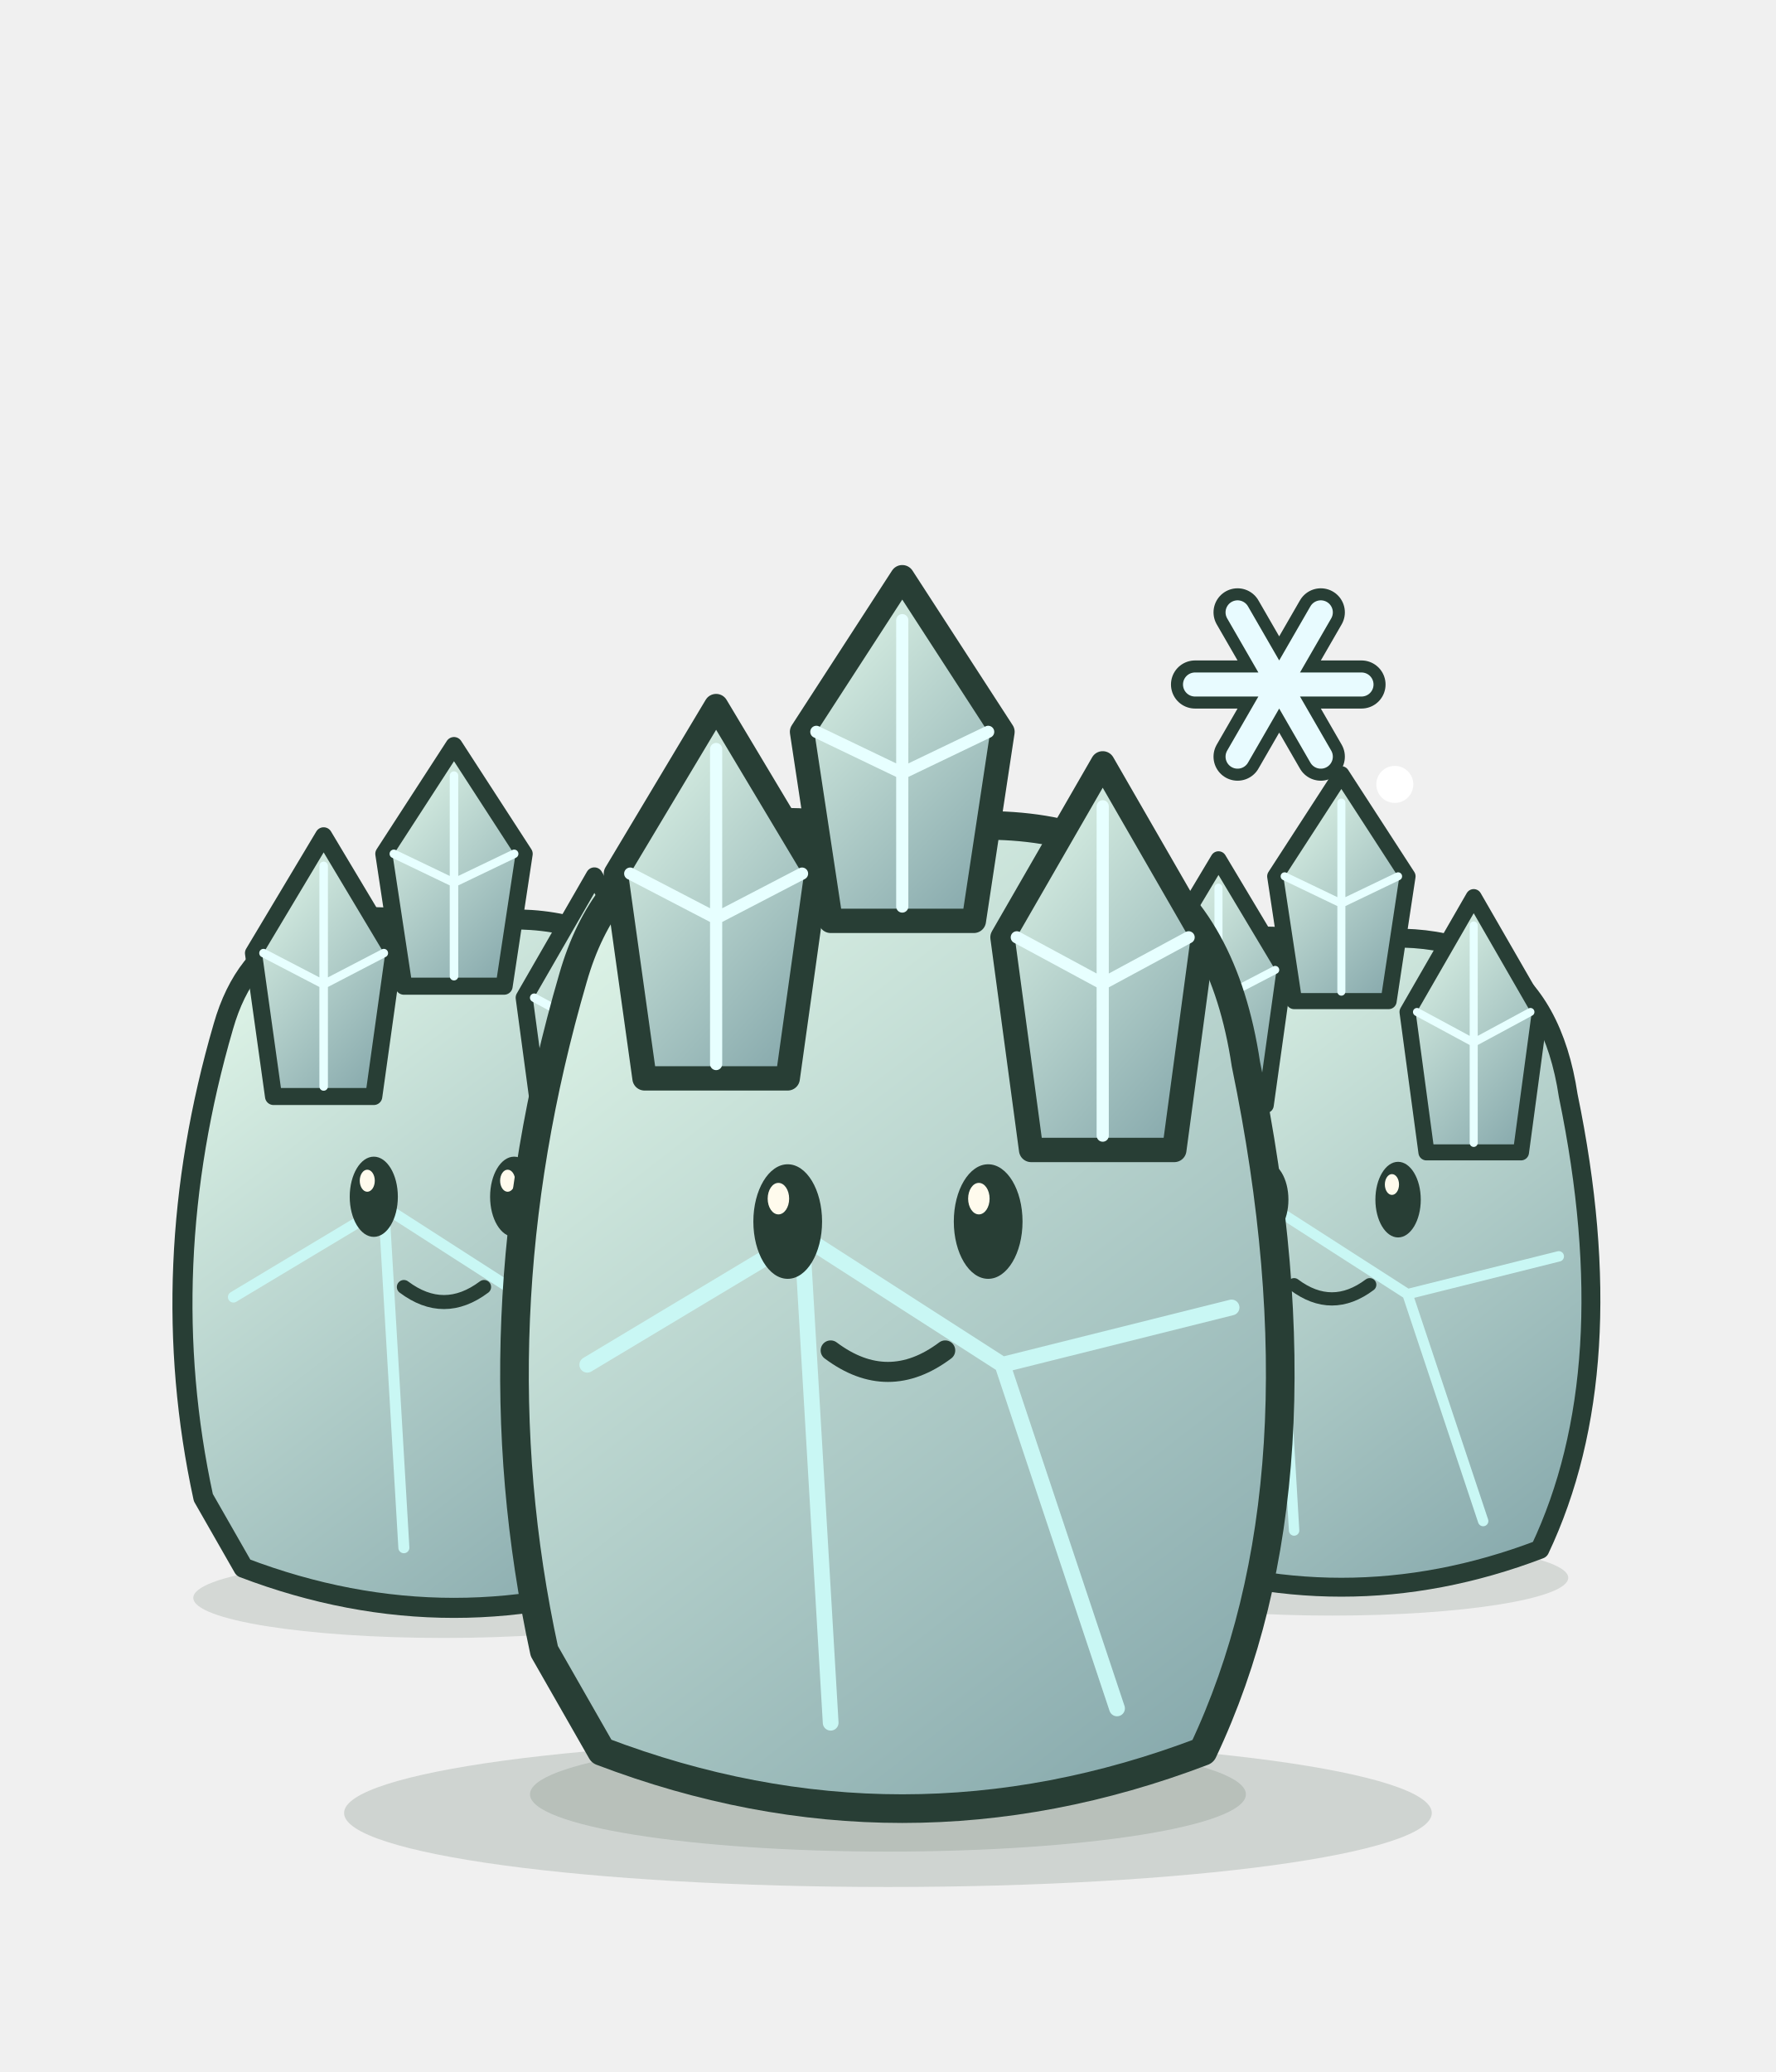
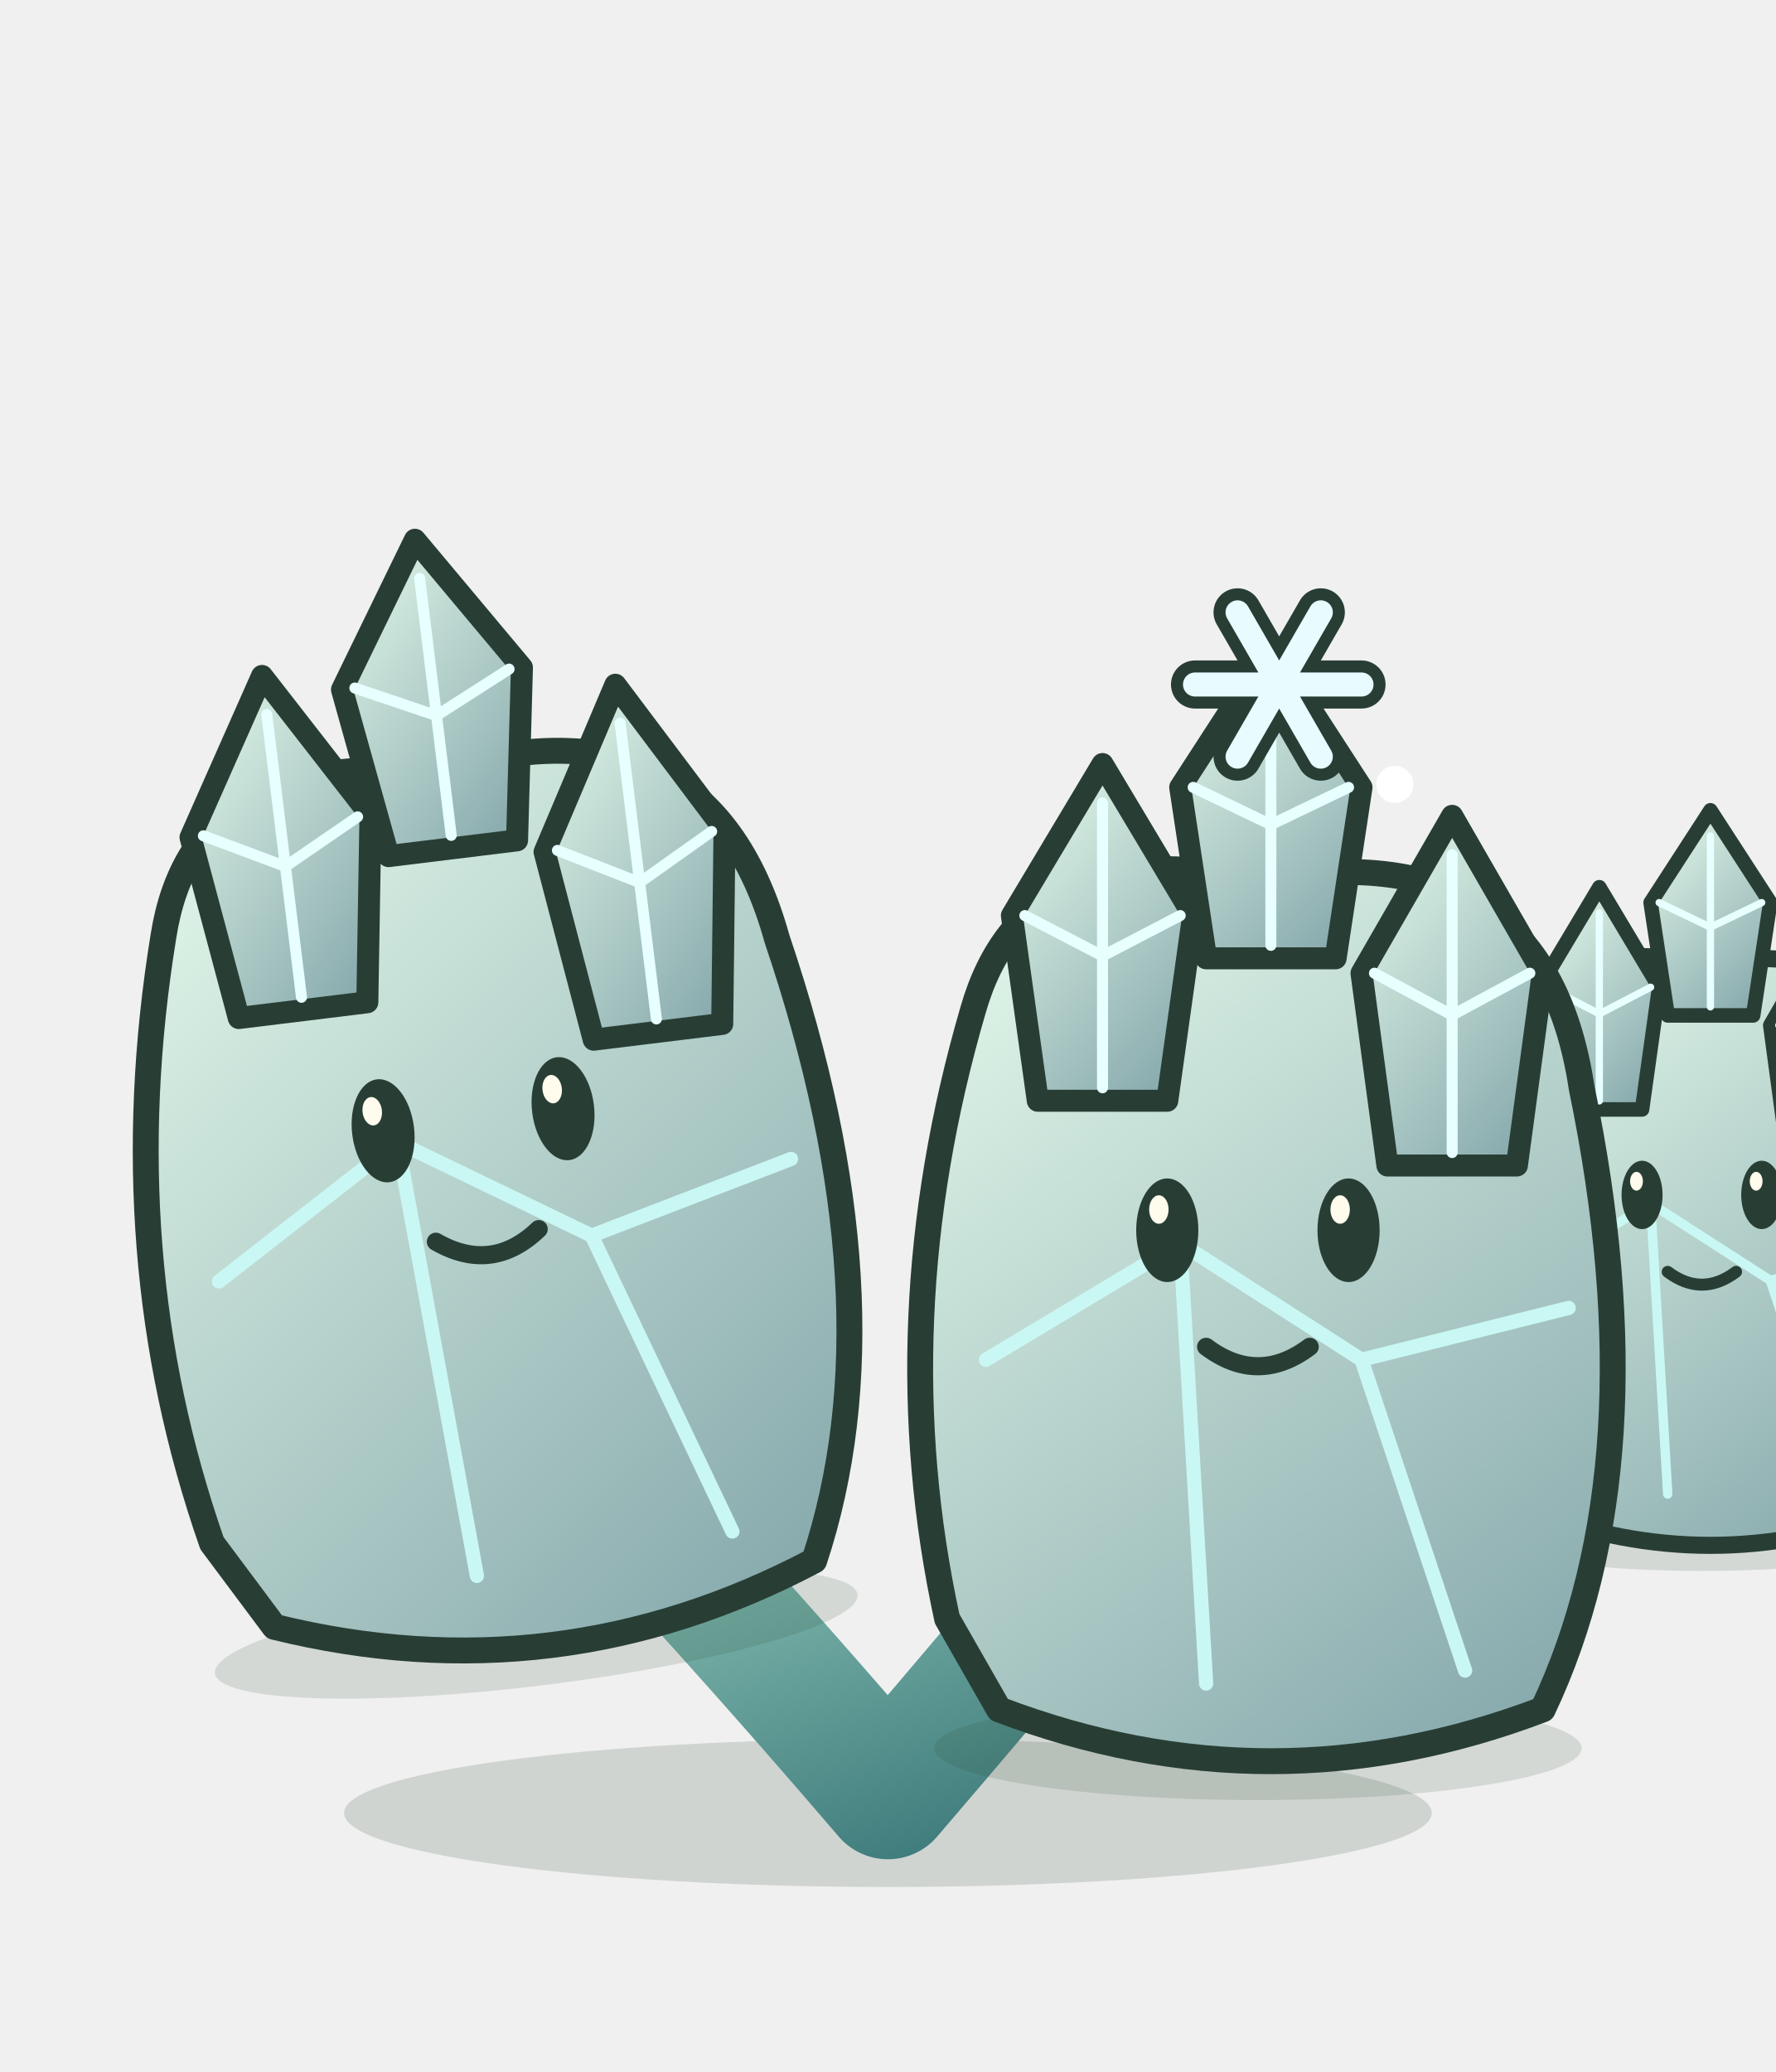
- <svg xmlns="http://www.w3.org/2000/svg" width="192" height="224" viewBox="-48 -60 96 112" data-plant-kind="fusion_prime_crystal_nut" data-facing="right" data-model-archetype="crystal_nut" data-geometry-signature="aa6e33b9bf9446aab550368f704b7155">
+ <svg xmlns="http://www.w3.org/2000/svg" width="192" height="224" viewBox="-48 -60 96 112" data-plant-kind="fusion_prime_crystal_nut" data-facing="right" data-model-archetype="crystal_nut" data-geometry-signature="328242b7a2767ca1f78038b70aeae074">
  <defs>
    <linearGradient id="skin" x1=".2" y1="0" x2=".8" y2="1">
      <stop stop-color="#dff5e8" />
      <stop offset="1" stop-color="#88aaad" />
    </linearGradient>
    <linearGradient id="lf" x1=".2" y1="0" x2=".8" y2="1">
      <stop stop-color="#a6dccb" />
      <stop offset="1" stop-color="#3f7c7c" />
    </linearGradient>
  </defs>
  <g stroke-linejoin="round" stroke-linecap="round">
    <ellipse cx="0" cy="38" rx="29.4" ry="4" fill="#233e2b" opacity=".16" />
-     <g transform="translate(-24.0 7.4) rotate(0.0) scale(0.542)">
-       <ellipse cx="0" cy="35" rx="25" ry="4" fill="#233e2b" stroke="none" stroke-width="1.4" opacity=".14" />
-       <path d="M-24 25 Q-29 2 -22 -22 Q-18 -36 0 -32 Q22 -36 25 -16 Q31 13 22 32 Q1 40 -20 32Z" fill="url(#skin)" stroke="#283e35" stroke-width="2" />
-       <g transform="translate(-12 -15) rotate(0)">
-         <path d="M-5 0 L-7 -14.3 L0 -26 L7 -14.3 L5 0Z" fill="url(#skin)" stroke="#283e35" stroke-width="1.7" />
-         <path d="M0 -23 V-1 M-6 -14.3 L0 -11.18 L6 -14.3" fill="none" stroke="#e7ffff" stroke-width="0.85" />
+     <g data-organ="twin" data-ingredient="crystal_nut">
+       <path d="M 0 37 Q -12 23 -22 13 M 0 37 Q 12 23 20 13" fill="none" stroke="url(#lf)" stroke-width="7" />
+       <g transform="translate(-22.0 4.0) rotate(-7.0) scale(0.700)">
+         <ellipse cx="0" cy="35" rx="25" ry="4" fill="#233e2b" stroke="none" stroke-width="1.4" opacity=".14" />
+         <path d="M-24 25 Q-29 2 -22 -22 Q-18 -36 0 -32 Q22 -36 25 -16 Q31 13 22 32 Q1 40 -20 32Z" fill="url(#skin)" stroke="#283e35" stroke-width="2" />
+         <g transform="translate(-12 -15) rotate(0)">
+           <path d="M-5 0 L-7 -14.3 L0 -26 L7 -14.3 L5 0Z" fill="url(#skin)" stroke="#283e35" stroke-width="1.7" />
+           <path d="M0 -23 V-1 M-6 -14.3 L0 -11.18 L6 -14.3" fill="none" stroke="#e7ffff" stroke-width="0.85" />
+         </g>
+         <g transform="translate(1 -26) rotate(0)">
+           <path d="M-5 0 L-7 -13.20 L0 -24 L7 -13.20 L5 0Z" fill="url(#skin)" stroke="#283e35" stroke-width="1.7" />
+           <path d="M0 -21 V-1 M-6 -13.20 L0 -10.32 L6 -13.20" fill="none" stroke="#e7ffff" stroke-width="0.85" />
+         </g>
+         <g transform="translate(15 -10) rotate(0)">
+           <path d="M-5 0 L-7 -14.85 L0 -27 L7 -14.85 L5 0Z" fill="url(#skin)" stroke="#283e35" stroke-width="1.7" />
+           <path d="M0 -24 V-1 M-6 -14.85 L0 -11.61 L6 -14.85" fill="none" stroke="#e7ffff" stroke-width="0.85" />
+         </g>
+         <path d="M-21 5 L-6 -4 L8 5 L24 1 M-6 -4 L-4 30 M8 5 L16 29" fill="none" stroke="#c9f7f4" stroke-width="1.1" />
+         <ellipse cx="-7" cy="-5" rx="2.4" ry="4" fill="#283e35" stroke="none" stroke-width="1.4" />
+         <ellipse cx="-7.65" cy="-6.6" rx="0.75" ry="1.1" fill="#fffbed" stroke="none" stroke-width="1.4" />
+         <ellipse cx="7" cy="-5" rx="2.4" ry="4" fill="#283e35" stroke="none" stroke-width="1.4" />
+         <ellipse cx="6.35" cy="-6.6" rx="0.75" ry="1.1" fill="#fffbed" stroke="none" stroke-width="1.4" />
+         <path d="M-4 4 q4 3 8 0" fill="none" stroke="#283e35" stroke-width="1.4" />
      </g>
-       <g transform="translate(1 -26) rotate(0)">
-         <path d="M-5 0 L-7 -13.20 L0 -24 L7 -13.20 L5 0Z" fill="url(#skin)" stroke="#283e35" stroke-width="1.7" />
-         <path d="M0 -21 V-1 M-6 -13.20 L0 -10.32 L6 -13.20" fill="none" stroke="#e7ffff" stroke-width="0.85" />
-       </g>
-       <g transform="translate(15 -10) rotate(0)">
-         <path d="M-5 0 L-7 -14.85 L0 -27 L7 -14.85 L5 0Z" fill="url(#skin)" stroke="#283e35" stroke-width="1.7" />
-         <path d="M0 -24 V-1 M-6 -14.85 L0 -11.61 L6 -14.85" fill="none" stroke="#e7ffff" stroke-width="0.85" />
-       </g>
-       <path d="M-21 5 L-6 -4 L8 5 L24 1 M-6 -4 L-4 30 M8 5 L16 29" fill="none" stroke="#c9f7f4" stroke-width="1.1" />
-       <ellipse cx="-7" cy="-5" rx="2.4" ry="4" fill="#283e35" stroke="none" stroke-width="1.4" />
-       <ellipse cx="-7.65" cy="-6.6" rx="0.75" ry="1.1" fill="#fffbed" stroke="none" stroke-width="1.4" />
-       <ellipse cx="7" cy="-5" rx="2.4" ry="4" fill="#283e35" stroke="none" stroke-width="1.4" />
-       <ellipse cx="6.35" cy="-6.6" rx="0.75" ry="1.1" fill="#fffbed" stroke="none" stroke-width="1.4" />
-       <path d="M-4 4 q4 3 8 0" fill="none" stroke="#283e35" stroke-width="1.4" />
    </g>
-     <g transform="translate(24.0 7.4) rotate(0.0) scale(0.511)">
+     <g transform="translate(44.0 6.9) rotate(0.0) scale(0.462)">
      <ellipse cx="0" cy="35" rx="25" ry="4" fill="#233e2b" stroke="none" stroke-width="1.4" opacity=".14" />
      <path d="M-24 25 Q-29 2 -22 -22 Q-18 -36 0 -32 Q22 -36 25 -16 Q31 13 22 32 Q1 40 -20 32Z" fill="url(#skin)" stroke="#283e35" stroke-width="2" />
      <g transform="translate(-12 -15) rotate(0)">
        <path d="M-5 0 L-7 -14.3 L0 -26 L7 -14.3 L5 0Z" fill="url(#skin)" stroke="#283e35" stroke-width="1.7" />
        <path d="M0 -23 V-1 M-6 -14.3 L0 -11.18 L6 -14.3" fill="none" stroke="#e7ffff" stroke-width="0.85" />
      </g>
      <g transform="translate(1 -26) rotate(0)">
        <path d="M-5 0 L-7 -13.20 L0 -24 L7 -13.20 L5 0Z" fill="url(#skin)" stroke="#283e35" stroke-width="1.7" />
        <path d="M0 -21 V-1 M-6 -13.20 L0 -10.32 L6 -13.20" fill="none" stroke="#e7ffff" stroke-width="0.85" />
      </g>
      <g transform="translate(15 -10) rotate(0)">
        <path d="M-5 0 L-7 -14.85 L0 -27 L7 -14.85 L5 0Z" fill="url(#skin)" stroke="#283e35" stroke-width="1.7" />
        <path d="M0 -24 V-1 M-6 -14.85 L0 -11.61 L6 -14.85" fill="none" stroke="#e7ffff" stroke-width="0.85" />
      </g>
      <path d="M-21 5 L-6 -4 L8 5 L24 1 M-6 -4 L-4 30 M8 5 L16 29" fill="none" stroke="#c9f7f4" stroke-width="1.1" />
      <ellipse cx="-7" cy="-5" rx="2.4" ry="4" fill="#283e35" stroke="none" stroke-width="1.4" />
      <ellipse cx="-7.65" cy="-6.6" rx="0.75" ry="1.1" fill="#fffbed" stroke="none" stroke-width="1.4" />
      <ellipse cx="7" cy="-5" rx="2.4" ry="4" fill="#283e35" stroke="none" stroke-width="1.4" />
      <ellipse cx="6.35" cy="-6.6" rx="0.75" ry="1.1" fill="#fffbed" stroke="none" stroke-width="1.4" />
      <path d="M-4 4 q4 3 8 0" fill="none" stroke="#283e35" stroke-width="1.4" />
    </g>
    <g data-host="crystal_nut">
-       <g transform="translate(0.0 9.9) rotate(0.0) scale(0.774)">
+       <g transform="translate(20.0 10.0) rotate(0.0) scale(0.700)">
        <ellipse cx="0" cy="35" rx="25" ry="4" fill="#233e2b" stroke="none" stroke-width="1.4" opacity=".14" />
        <path d="M-24 25 Q-29 2 -22 -22 Q-18 -36 0 -32 Q22 -36 25 -16 Q31 13 22 32 Q1 40 -20 32Z" fill="url(#skin)" stroke="#283e35" stroke-width="2" />
        <g transform="translate(-12 -15) rotate(0)">
          <path d="M-5 0 L-7 -14.3 L0 -26 L7 -14.3 L5 0Z" fill="url(#skin)" stroke="#283e35" stroke-width="1.7" />
          <path d="M0 -23 V-1 M-6 -14.3 L0 -11.18 L6 -14.3" fill="none" stroke="#e7ffff" stroke-width="0.85" />
        </g>
        <g transform="translate(1 -26) rotate(0)">
          <path d="M-5 0 L-7 -13.20 L0 -24 L7 -13.20 L5 0Z" fill="url(#skin)" stroke="#283e35" stroke-width="1.7" />
          <path d="M0 -21 V-1 M-6 -13.20 L0 -10.32 L6 -13.20" fill="none" stroke="#e7ffff" stroke-width="0.85" />
        </g>
        <g transform="translate(15 -10) rotate(0)">
          <path d="M-5 0 L-7 -14.85 L0 -27 L7 -14.85 L5 0Z" fill="url(#skin)" stroke="#283e35" stroke-width="1.7" />
          <path d="M0 -24 V-1 M-6 -14.85 L0 -11.61 L6 -14.85" fill="none" stroke="#e7ffff" stroke-width="0.85" />
        </g>
        <path d="M-21 5 L-6 -4 L8 5 L24 1 M-6 -4 L-4 30 M8 5 L16 29" fill="none" stroke="#c9f7f4" stroke-width="1.1" />
        <ellipse cx="-7" cy="-5" rx="2.4" ry="4" fill="#283e35" stroke="none" stroke-width="1.4" />
        <ellipse cx="-7.65" cy="-6.6" rx="0.75" ry="1.1" fill="#fffbed" stroke="none" stroke-width="1.4" />
        <ellipse cx="7" cy="-5" rx="2.4" ry="4" fill="#283e35" stroke="none" stroke-width="1.4" />
        <ellipse cx="6.35" cy="-6.6" rx="0.75" ry="1.1" fill="#fffbed" stroke="none" stroke-width="1.4" />
        <path d="M-4 4 q4 3 8 0" fill="none" stroke="#283e35" stroke-width="1.4" />
      </g>
    </g>
    <g data-element="frost">
      <path d="M16.6 -23.0 L25.6 -23.0 M18.9 -26.9 L23.4 -19.1 M23.4 -26.9 L18.9 -19.1 " fill="none" stroke="#283e35" stroke-width="2.6" />
      <path d="M16.6 -23.0 L25.6 -23.0 M18.9 -26.9 L23.4 -19.1 M23.4 -26.9 L18.9 -19.1 " fill="none" stroke="#e8fbff" stroke-width="1.3" />
      <circle cx="27.4" cy="-17.6" r="1" fill="#ffffff" />
    </g>
  </g>
</svg>
